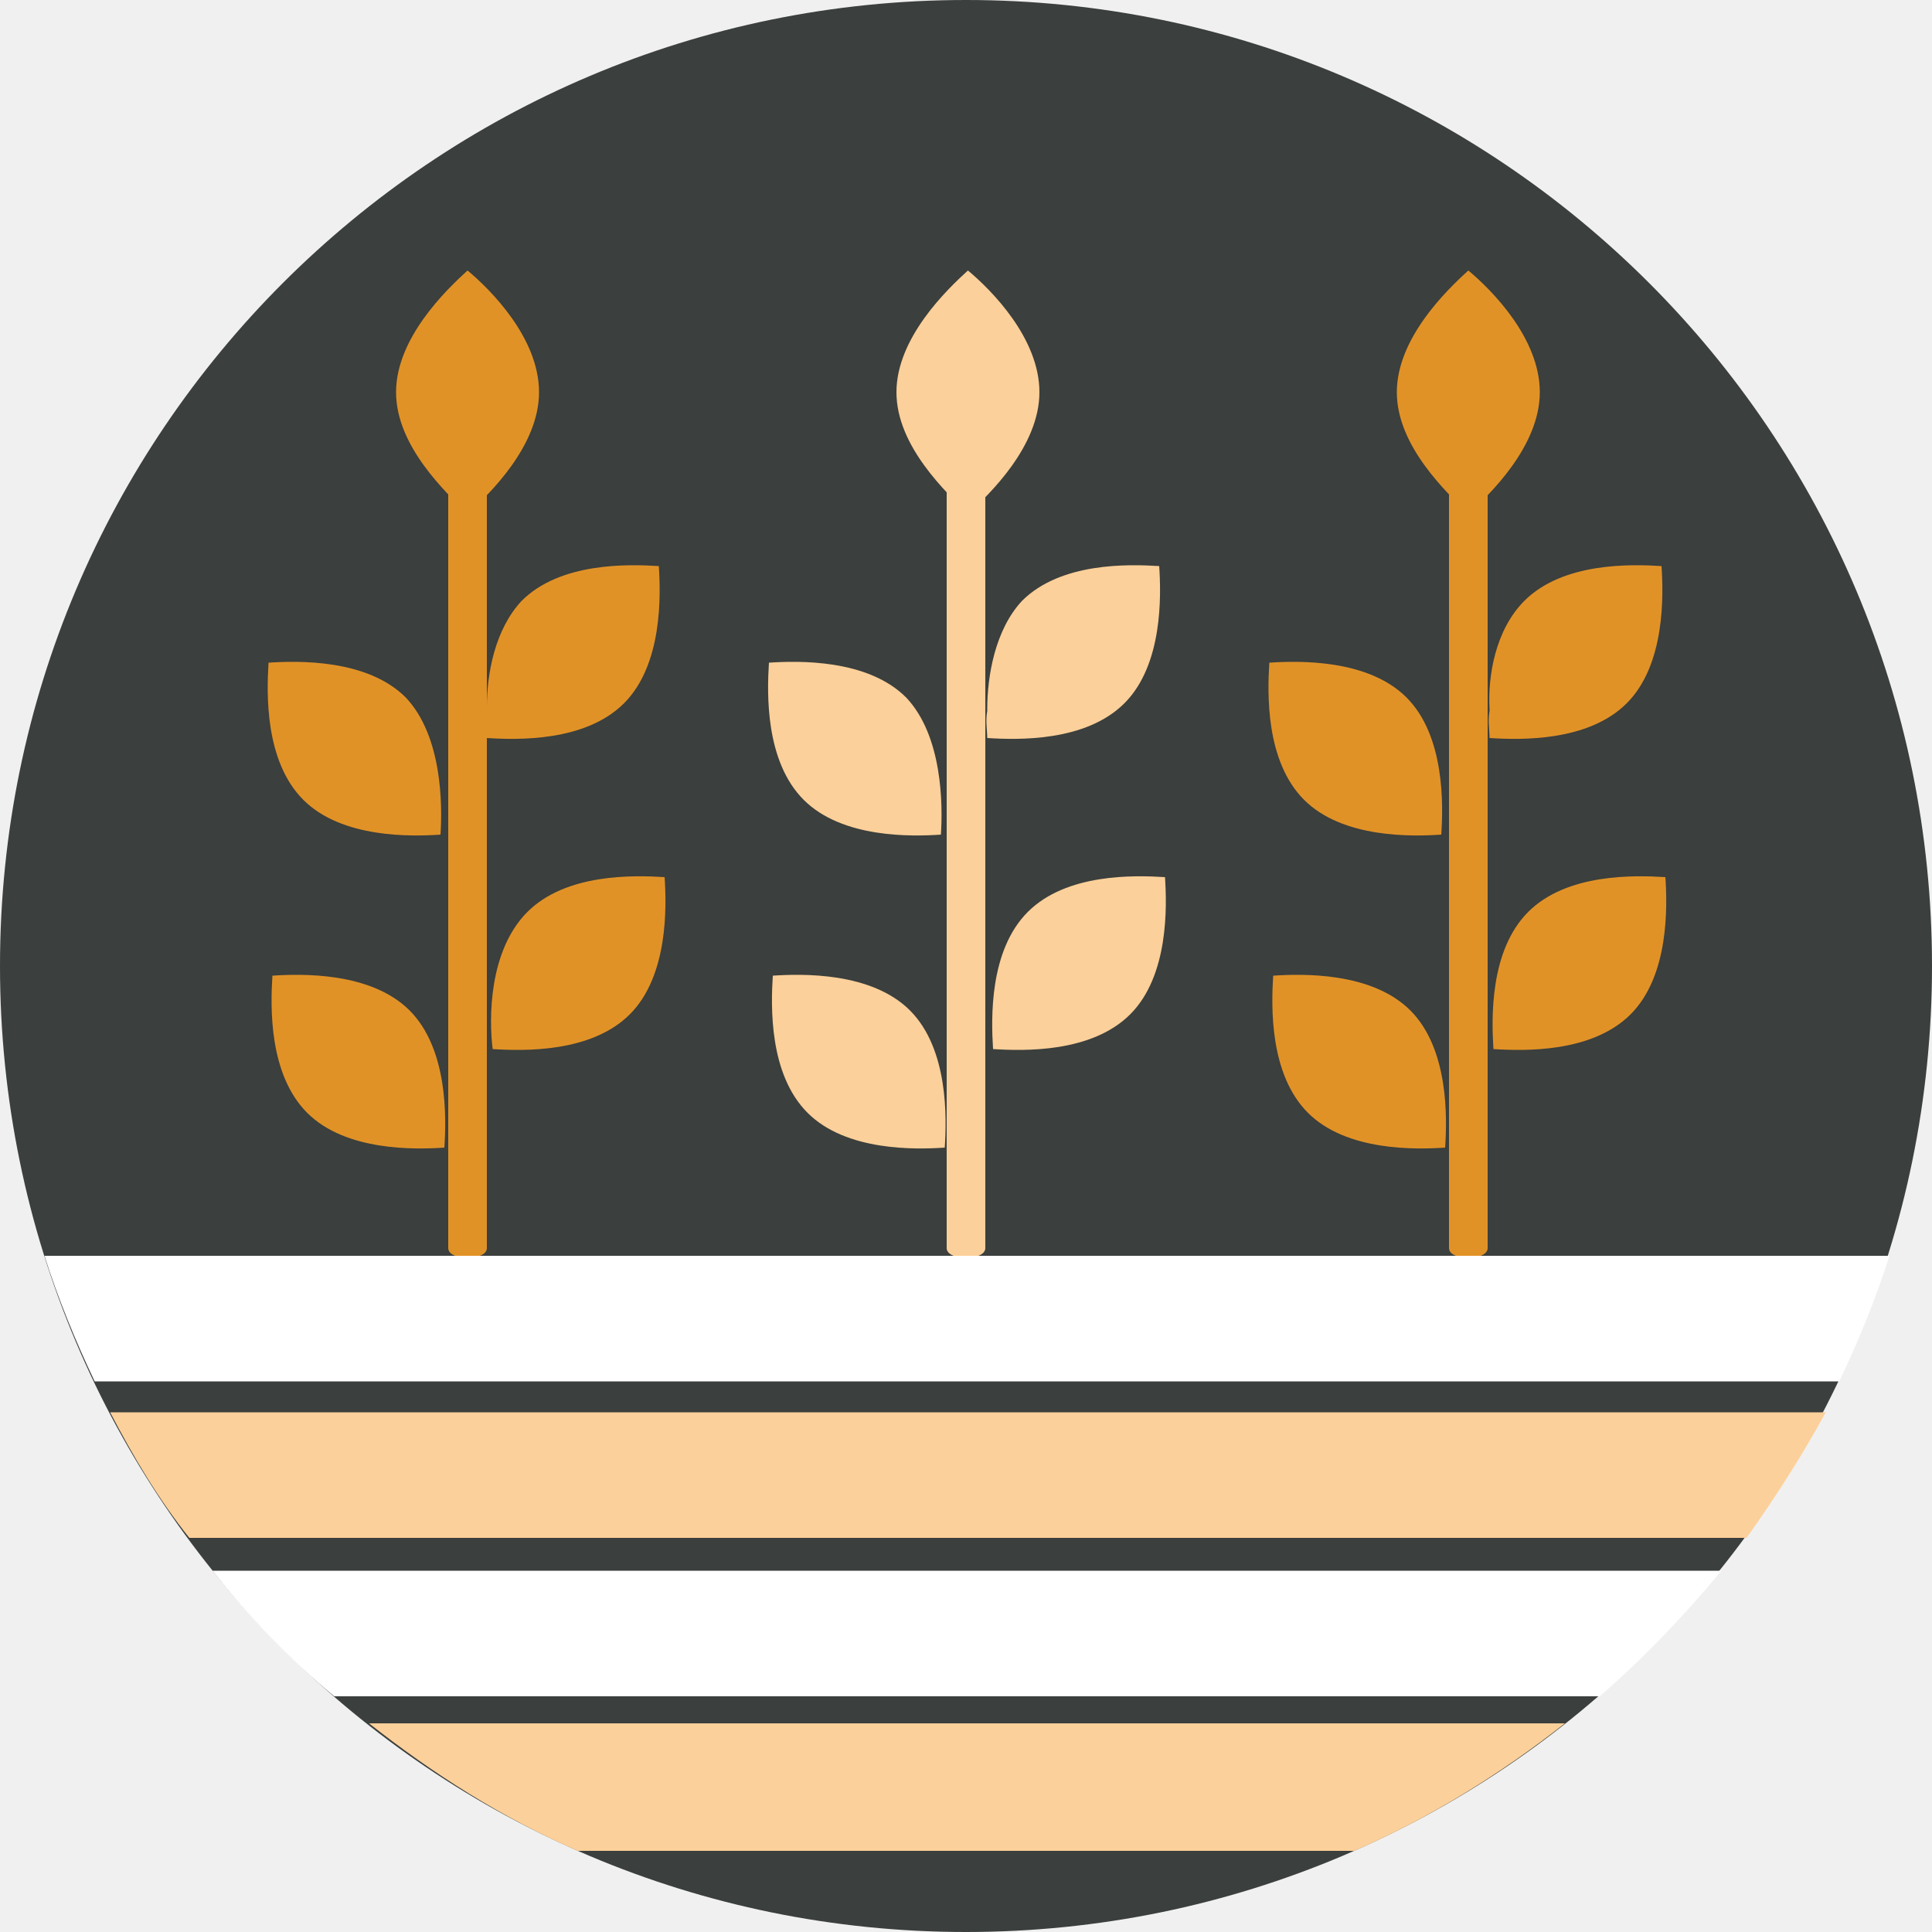
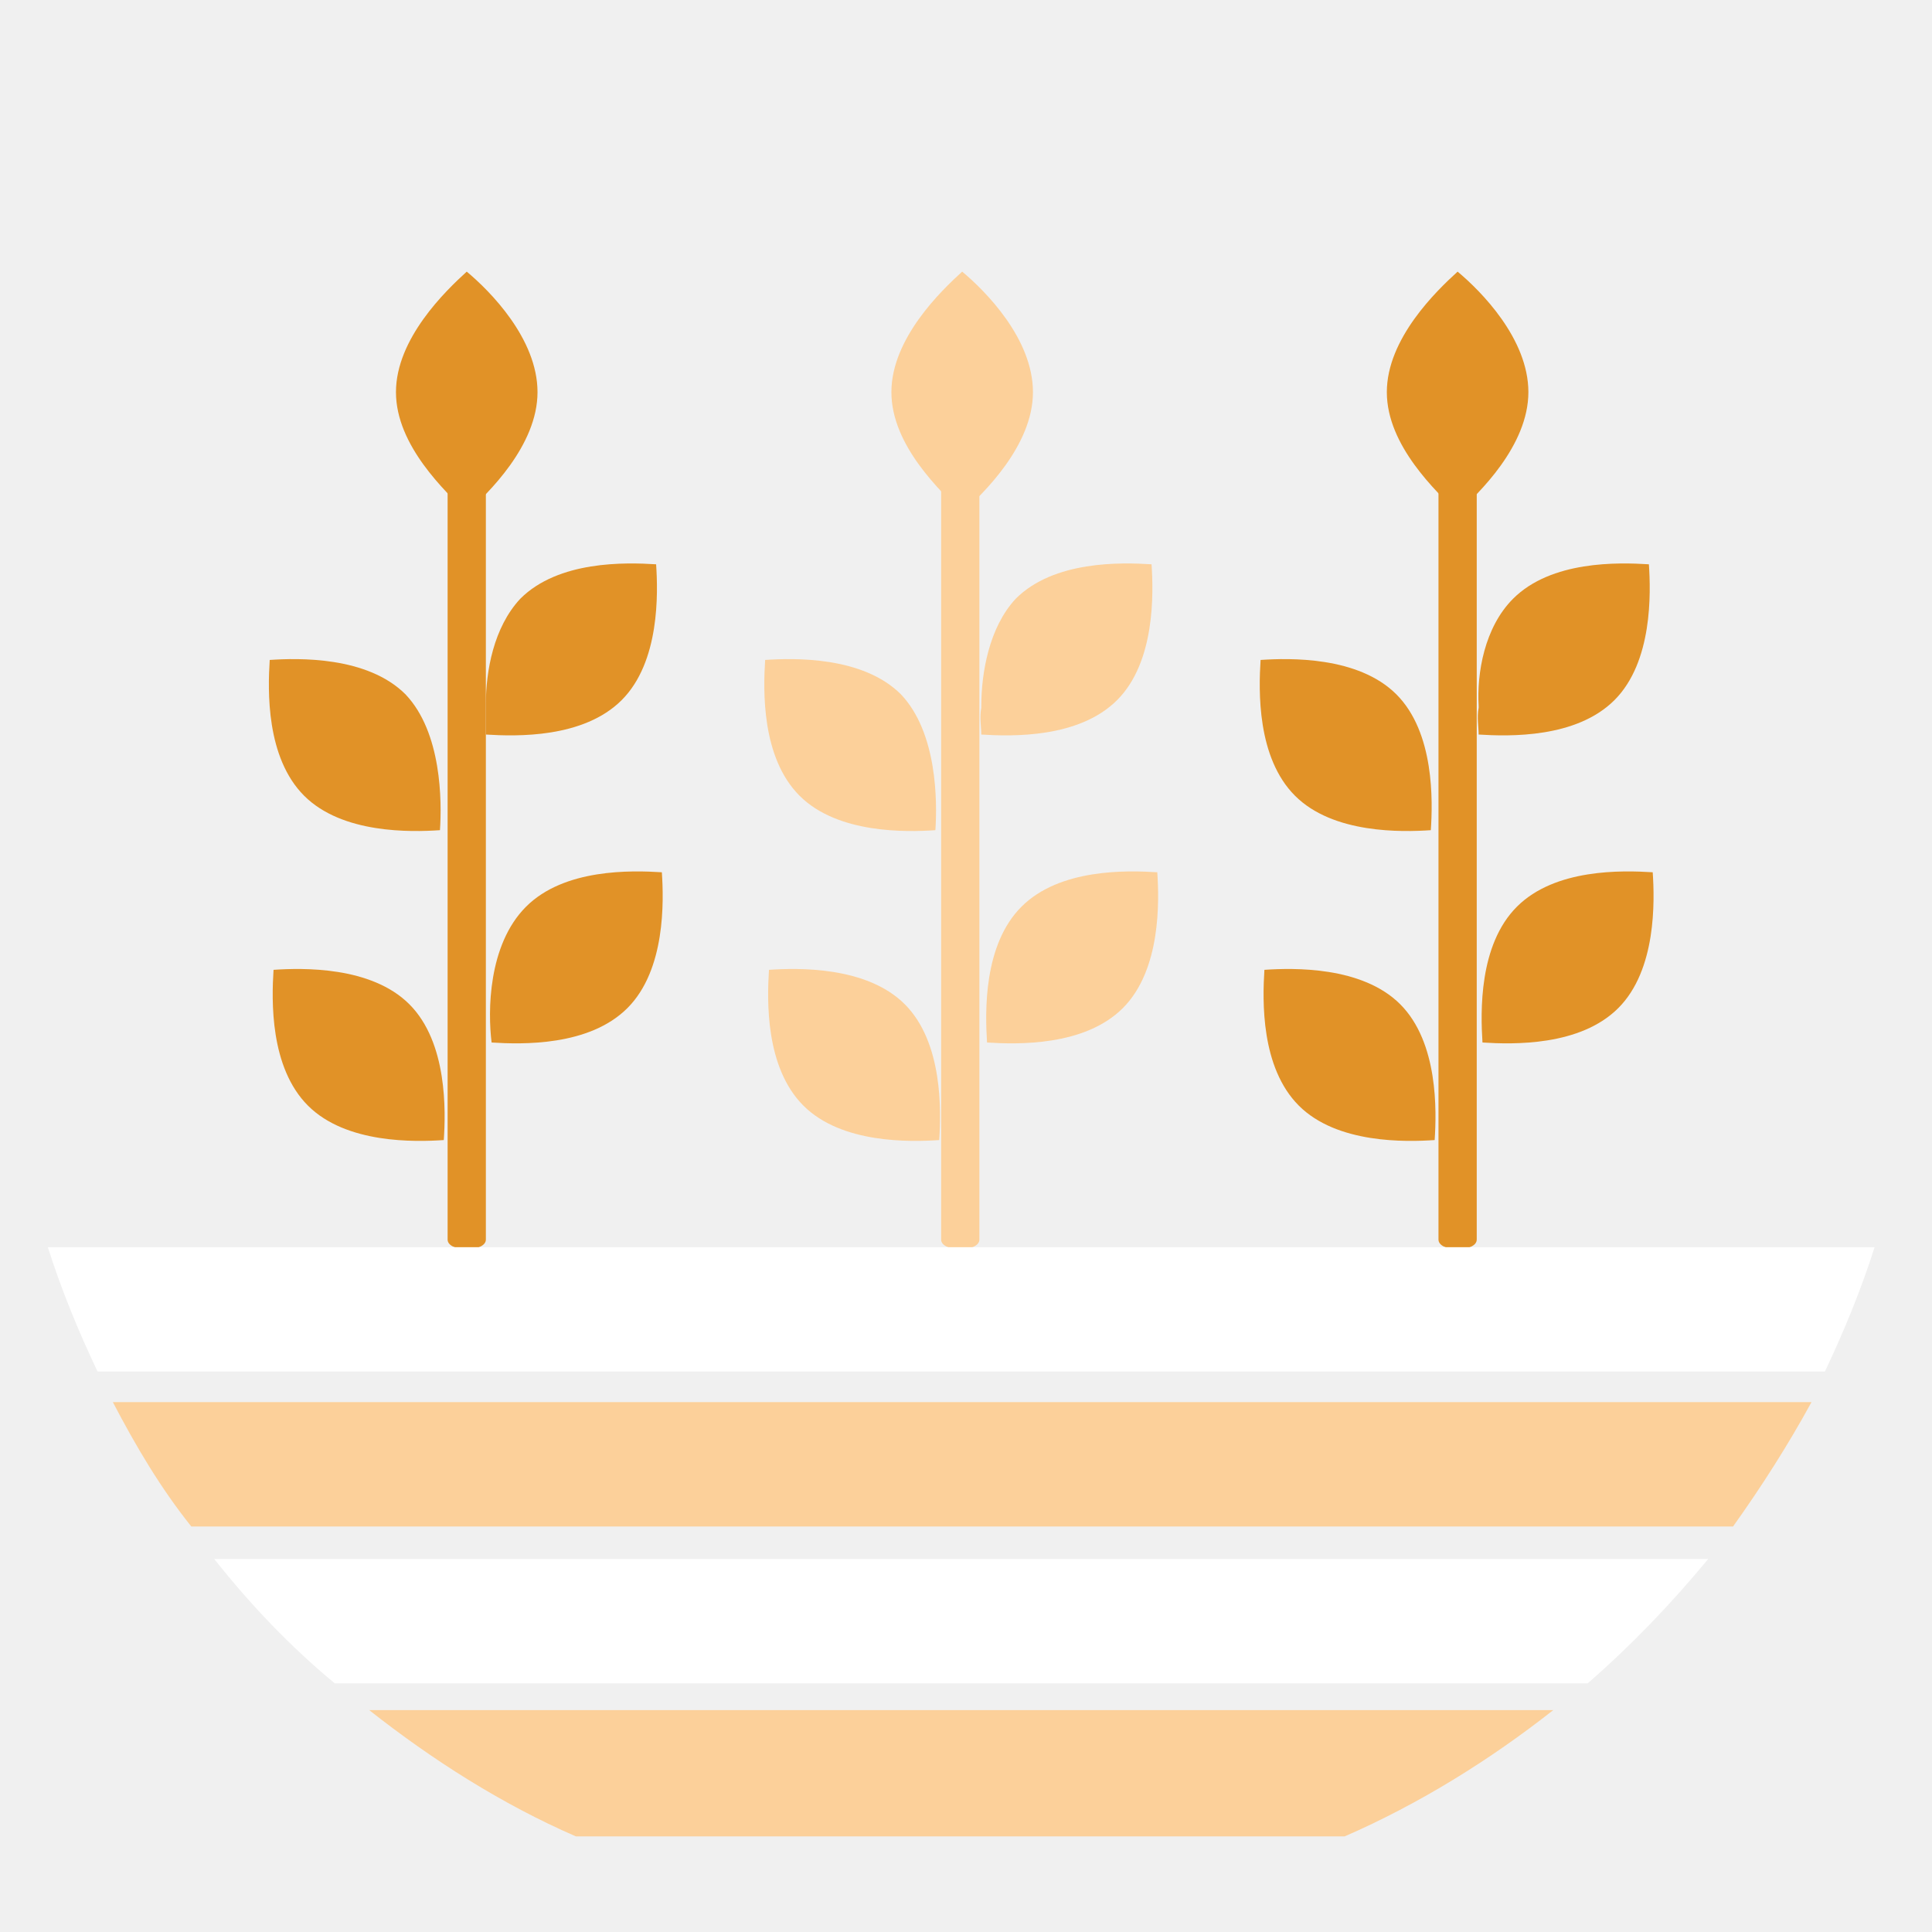
- <svg xmlns="http://www.w3.org/2000/svg" version="1.1" id="Layer_1" x="0px" y="0px" viewBox="0 0 100 100" style="enable-background:new 0 0 100 100;" xml:space="preserve">
-   <style type="text/css">
- 	.st0{fill:#3B3F3D;}
- 	.st1{fill:#E19227;}
- 	.st2{fill:#FCD09A;}
- 	.st3{fill:#FFFFFF;}
- </style>
-   <g>
-     <circle class="st0" cx="50" cy="50" r="50" />
-     <path class="st1" d="M79.1,47.2c2-2,5.5-1.9,7.1-1.8c0.1,1.5,0.2,5.1-1.8,7.1c-2,2-5.5,1.9-7.1,1.8C77.2,52.7,77.1,49.2,79.1,47.2z   " />
-     <path class="st1" d="M74.8,59.4c-1.5,0.1-5.1,0.2-7.1-1.8c-2-2-1.9-5.5-1.8-7.1c1.5-0.1,5.1-0.2,7.1,1.8   C75,54.3,74.9,57.9,74.8,59.4z" />
-     <path class="st1" d="M78.9,31.1c2-2,5.5-1.9,7.1-1.8c0.1,1.5,0.2,5.1-1.8,7.1c-2,2-5.5,1.9-7.1,1.8c0-0.4-0.1-0.9,0-1.4v-0.1   C77,35,77.4,32.6,78.9,31.1z" />
-     <path class="st1" d="M72.3,20.3c0-2.8,2.6-5.3,3.7-6.3c1.2,1,3.7,3.5,3.7,6.3s-2.6,5.3-3.7,6.3C74.9,25.5,72.3,23.1,72.3,20.3z" />
-     <path class="st1" d="M74.6,43.2c-1.5,0.1-5.1,0.2-7.1-1.8s-1.9-5.5-1.8-7.1c1.5-0.1,5.1-0.2,7.1,1.8C74.8,38.1,74.7,41.7,74.6,43.2   z" />
-     <path class="st2" d="M53.2,47.2c2-2,5.5-1.9,7.1-1.8c0.1,1.5,0.2,5.1-1.8,7.1c-2,2-5.5,1.9-7.1,1.8C51.3,52.7,51.2,49.2,53.2,47.2z   " />
-     <path class="st2" d="M48.9,59.4c-1.5,0.1-5.1,0.2-7.1-1.8s-1.9-5.5-1.8-7.1c1.5-0.1,5.1-0.2,7.1,1.8S49,57.9,48.9,59.4z" />
-     <path class="st2" d="M52.9,31.1c2-2,5.5-1.9,7.1-1.8c0.1,1.5,0.2,5.1-1.8,7.1c-2,2-5.5,1.9-7.1,1.8c0-0.4-0.1-0.9,0-1.4v-0.1   C51.1,35,51.5,32.6,52.9,31.1z" />
-     <path class="st2" d="M46.4,20.3c0-2.8,2.6-5.3,3.7-6.3c1.2,1,3.7,3.5,3.7,6.3s-2.6,5.3-3.7,6.3C49,25.5,46.4,23.1,46.4,20.3z" />
-     <path class="st2" d="M48.7,43.2c-1.5,0.1-5.1,0.2-7.1-1.8c-2-2-1.9-5.5-1.8-7.1c1.5-0.1,5.1-0.2,7.1,1.8   C48.8,38.1,48.8,41.7,48.7,43.2z" />
-     <path class="st1" d="M27.3,47.2c2-2,5.5-1.9,7.1-1.8c0.1,1.5,0.2,5.1-1.8,7.1c-2,2-5.5,1.9-7.1,1.8C25.3,52.7,25.3,49.2,27.3,47.2z   " />
-     <path class="st1" d="M23,59.4c-1.5,0.1-5.1,0.2-7.1-1.8s-1.9-5.5-1.8-7.1c1.5-0.1,5.1-0.2,7.1,1.8S23.1,57.9,23,59.4z" />
-     <path class="st1" d="M27,31.1c2-2,5.5-1.9,7.1-1.8c0.1,1.5,0.2,5.1-1.8,7.1c-2,2-5.5,1.9-7.1,1.8c0-0.3,0-0.7,0-1.2v-0.4   C25.2,34.9,25.6,32.6,27,31.1z" />
-     <path class="st1" d="M20.5,20.3c0-2.8,2.6-5.3,3.7-6.3c1.2,1,3.7,3.5,3.7,6.3s-2.6,5.3-3.7,6.3C23.1,25.5,20.5,23.1,20.5,20.3z" />
-     <path class="st1" d="M22.8,43.2c-1.5,0.1-5.1,0.2-7.1-1.8s-1.9-5.5-1.8-7.1c1.5-0.1,5.1-0.2,7.1,1.8C22.9,38.1,22.9,41.7,22.8,43.2   z" />
-     <path class="st1" d="M25.2,64.6V25.4c0-0.3-0.4-0.5-1-0.5c-0.5,0-1,0.2-1,0.5v39.2c0,0.3,0.4,0.5,1,0.5   C24.8,65.1,25.2,64.9,25.2,64.6z" />
-     <path class="st2" d="M51,64.6V25.4c0-0.3-0.4-0.5-1-0.5c-0.5,0-1,0.2-1,0.5v39.2c0,0.3,0.4,0.5,1,0.5C50.6,65.1,51,64.9,51,64.6z" />
-     <path class="st1" d="M77,64.6V25.4c0-0.3-0.4-0.5-1-0.5c-0.5,0-1,0.2-1,0.5v39.2c0,0.3,0.4,0.5,1,0.5S77,64.9,77,64.6z" />
-     <path class="st3" d="M4.9,71.5h90.3c1-2.1,1.9-4.3,2.6-6.5H2.3C3,67.2,3.9,69.4,4.9,71.5z" />
-     <path class="st2" d="M9.8,79.6h80.6c1.5-2.1,2.9-4.3,4.1-6.5H5.7C6.9,75.4,8.2,77.6,9.8,79.6z" />
-     <path class="st2" d="M29.9,95.8h40.2c3.9-1.7,7.6-4,10.9-6.6H19.1C22.4,91.8,26,94.1,29.9,95.8z" />
-     <path class="st3" d="M11,81.3c1.9,2.4,4,4.6,6.3,6.5h65.5c2.3-2,4.4-4.2,6.3-6.5H11z" />
+ <svg xmlns="http://www.w3.org/2000/svg" width="101px" height="101px" viewBox="0 0 101 101" version="1.1">
+   <g id="Page-1" stroke="none" stroke-width="1" fill="none" fill-rule="evenodd">
+     <g id="farm" transform="translate(0.2, 0.2)" fill-rule="nonzero">
+       <path d="M79.1,47.2 C81.1,45.2 84.6,45.3 86.2,45.4 C86.3,46.9 86.4,50.5 84.4,52.5 C82.4,54.5 78.9,54.4 77.3,54.3 C77.2,52.7 77.1,49.2 79.1,47.2 Z" id="Path" fill="#E19227" />
+       <path d="M74.8,59.4 C73.3,59.5 69.7,59.6 67.7,57.6 C65.7,55.6 65.8,52.1 65.9,50.5 C67.4,50.4 71,50.3 73,52.3 C75,54.3 74.9,57.9 74.8,59.4 Z" id="Path" fill="#E19227" />
+       <path d="M78.9,31.1 C80.9,29.1 84.4,29.2 86,29.3 C86.1,30.8 86.2,34.4 84.2,36.4 C82.2,38.4 78.7,38.3 77.1,38.2 C77.1,37.8 77,37.3 77.1,36.8 L77.1,36.7 C77,35 77.4,32.6 78.9,31.1 Z" id="Path" fill="#E19227" />
+       <path d="M72.3,20.3 C72.3,17.5 74.9,15 76,14 C77.2,15 79.7,17.5 79.7,20.3 C79.7,23.1 77.1,25.6 76,26.6 C74.9,25.5 72.3,23.1 72.3,20.3 Z" id="Path" fill="#E19227" />
+       <path d="M74.6,43.2 C73.1,43.3 69.5,43.4 67.5,41.4 C65.5,39.4 65.6,35.9 65.7,34.3 C67.2,34.2 70.8,34.1 72.8,36.1 C74.8,38.1 74.7,41.7 74.6,43.2 Z" id="Path" fill="#E19227" />
+       <path d="M53.2,47.2 C55.2,45.2 58.7,45.3 60.3,45.4 C60.4,46.9 60.5,50.5 58.5,52.5 C56.5,54.5 53,54.4 51.4,54.3 C51.3,52.7 51.2,49.2 53.2,47.2 Z" id="Path" fill="#FCD09A" />
+       <path d="M48.9,59.4 C47.4,59.5 43.8,59.6 41.8,57.6 C39.8,55.6 39.9,52.1 40,50.5 C41.5,50.4 45.1,50.3 47.1,52.3 C49.1,54.3 49,57.9 48.9,59.4 Z" id="Path" fill="#FCD09A" />
+       <path d="M52.9,31.1 C54.9,29.1 58.4,29.2 60,29.3 C60.1,30.8 60.2,34.4 58.2,36.4 C56.2,38.4 52.7,38.3 51.1,38.2 C51.1,37.8 51,37.3 51.1,36.8 L51.1,36.7 C51.1,35 51.5,32.6 52.9,31.1 Z" id="Path" fill="#FCD09A" />
+       <path d="M46.4,20.3 C46.4,17.5 49,15 50.1,14 C51.3,15 53.8,17.5 53.8,20.3 C53.8,23.1 51.2,25.6 50.1,26.6 C49,25.5 46.4,23.1 46.4,20.3 Z" id="Path" fill="#FCD09A" />
+       <path d="M48.7,43.2 C47.2,43.3 43.6,43.4 41.6,41.4 C39.6,39.4 39.7,35.9 39.8,34.3 C41.3,34.2 44.9,34.1 46.9,36.1 C48.8,38.1 48.8,41.7 48.7,43.2 Z" id="Path" fill="#FCD09A" />
+       <path d="M27.3,47.2 C29.3,45.2 32.8,45.3 34.4,45.4 C34.5,46.9 34.6,50.5 32.6,52.5 C30.6,54.5 27.1,54.4 25.5,54.3 C25.3,52.7 25.3,49.2 27.3,47.2 Z" id="Path" fill="#E19227" />
+       <path d="M23,59.4 C21.5,59.5 17.9,59.6 15.9,57.6 C13.9,55.6 14,52.1 14.1,50.5 C15.6,50.4 19.2,50.3 21.2,52.3 C23.2,54.3 23.1,57.9 23,59.4 Z" id="Path" fill="#E19227" />
+       <path d="M27,31.1 C29,29.1 32.5,29.2 34.1,29.3 C34.2,30.8 34.3,34.4 32.3,36.4 C30.3,38.4 26.8,38.3 25.2,38.2 C25.2,37.9 25.2,37.5 25.2,37 L25.2,36.6 C25.2,34.9 25.6,32.6 27,31.1 Z" id="Path" fill="#E19227" />
+       <path d="M20.5,20.3 C20.5,17.5 23.1,15 24.2,14 C25.4,15 27.9,17.5 27.9,20.3 C27.9,23.1 25.3,25.6 24.2,26.6 C23.1,25.5 20.5,23.1 20.5,20.3 Z" id="Path" fill="#E19227" />
+       <path d="M22.8,43.2 C21.3,43.3 17.7,43.4 15.7,41.4 C13.7,39.4 13.8,35.9 13.9,34.3 C15.4,34.2 19,34.1 21,36.1 C22.9,38.1 22.9,41.7 22.8,43.2 Z" id="Path" fill="#E19227" />
+       <path d="M25.2,64.6 L25.2,25.4 C25.2,25.1 24.8,24.9 24.2,24.9 C23.7,24.9 23.2,25.1 23.2,25.4 L23.2,64.6 C23.2,64.9 23.6,65.1 24.2,65.1 C24.8,65.1 25.2,64.9 25.2,64.6 Z" id="Path" fill="#E19227" />
+       <path d="M51,64.6 L51,25.4 C51,25.1 50.6,24.9 50,24.9 C49.5,24.9 49,25.1 49,25.4 L49,64.6 C49,64.9 49.4,65.1 50,65.1 C50.6,65.1 51,64.9 51,64.6 Z" id="Path" fill="#FCD09A" />
+       <path d="M77,64.6 L77,25.4 C77,25.1 76.6,24.9 76,24.9 C75.5,24.9 75,25.1 75,25.4 L75,64.6 C75,64.9 75.4,65.1 76,65.1 C76.6,65.1 77,64.9 77,64.6 Z" id="Path" fill="#E19227" />
+       <path d="M4.9,71.5 L95.2,71.5 C96.2,69.4 97.1,67.2 97.8,65 L2.3,65 C3,67.2 3.9,69.4 4.9,71.5 Z" id="Path" fill="#FFFFFF" />
+       <path d="M9.8,79.6 L90.4,79.6 C91.9,77.5 93.3,75.3 94.5,73.1 L5.7,73.1 C6.9,75.4 8.2,77.6 9.8,79.6 Z" id="Path" fill="#FCD09A" />
+       <path d="M29.9,95.8 L70.1,95.8 C74,94.1 77.7,91.8 81,89.2 L19.1,89.2 C22.4,91.8 26,94.1 29.9,95.8 Z" id="Path" fill="#FCD09A" />
+       <path d="M11,81.3 C12.9,83.7 15,85.9 17.3,87.8 L82.8,87.8 C85.1,85.8 87.2,83.6 89.1,81.3 L11,81.3 Z" id="Path" fill="#FFFFFF" />
+     </g>
  </g>
</svg>
